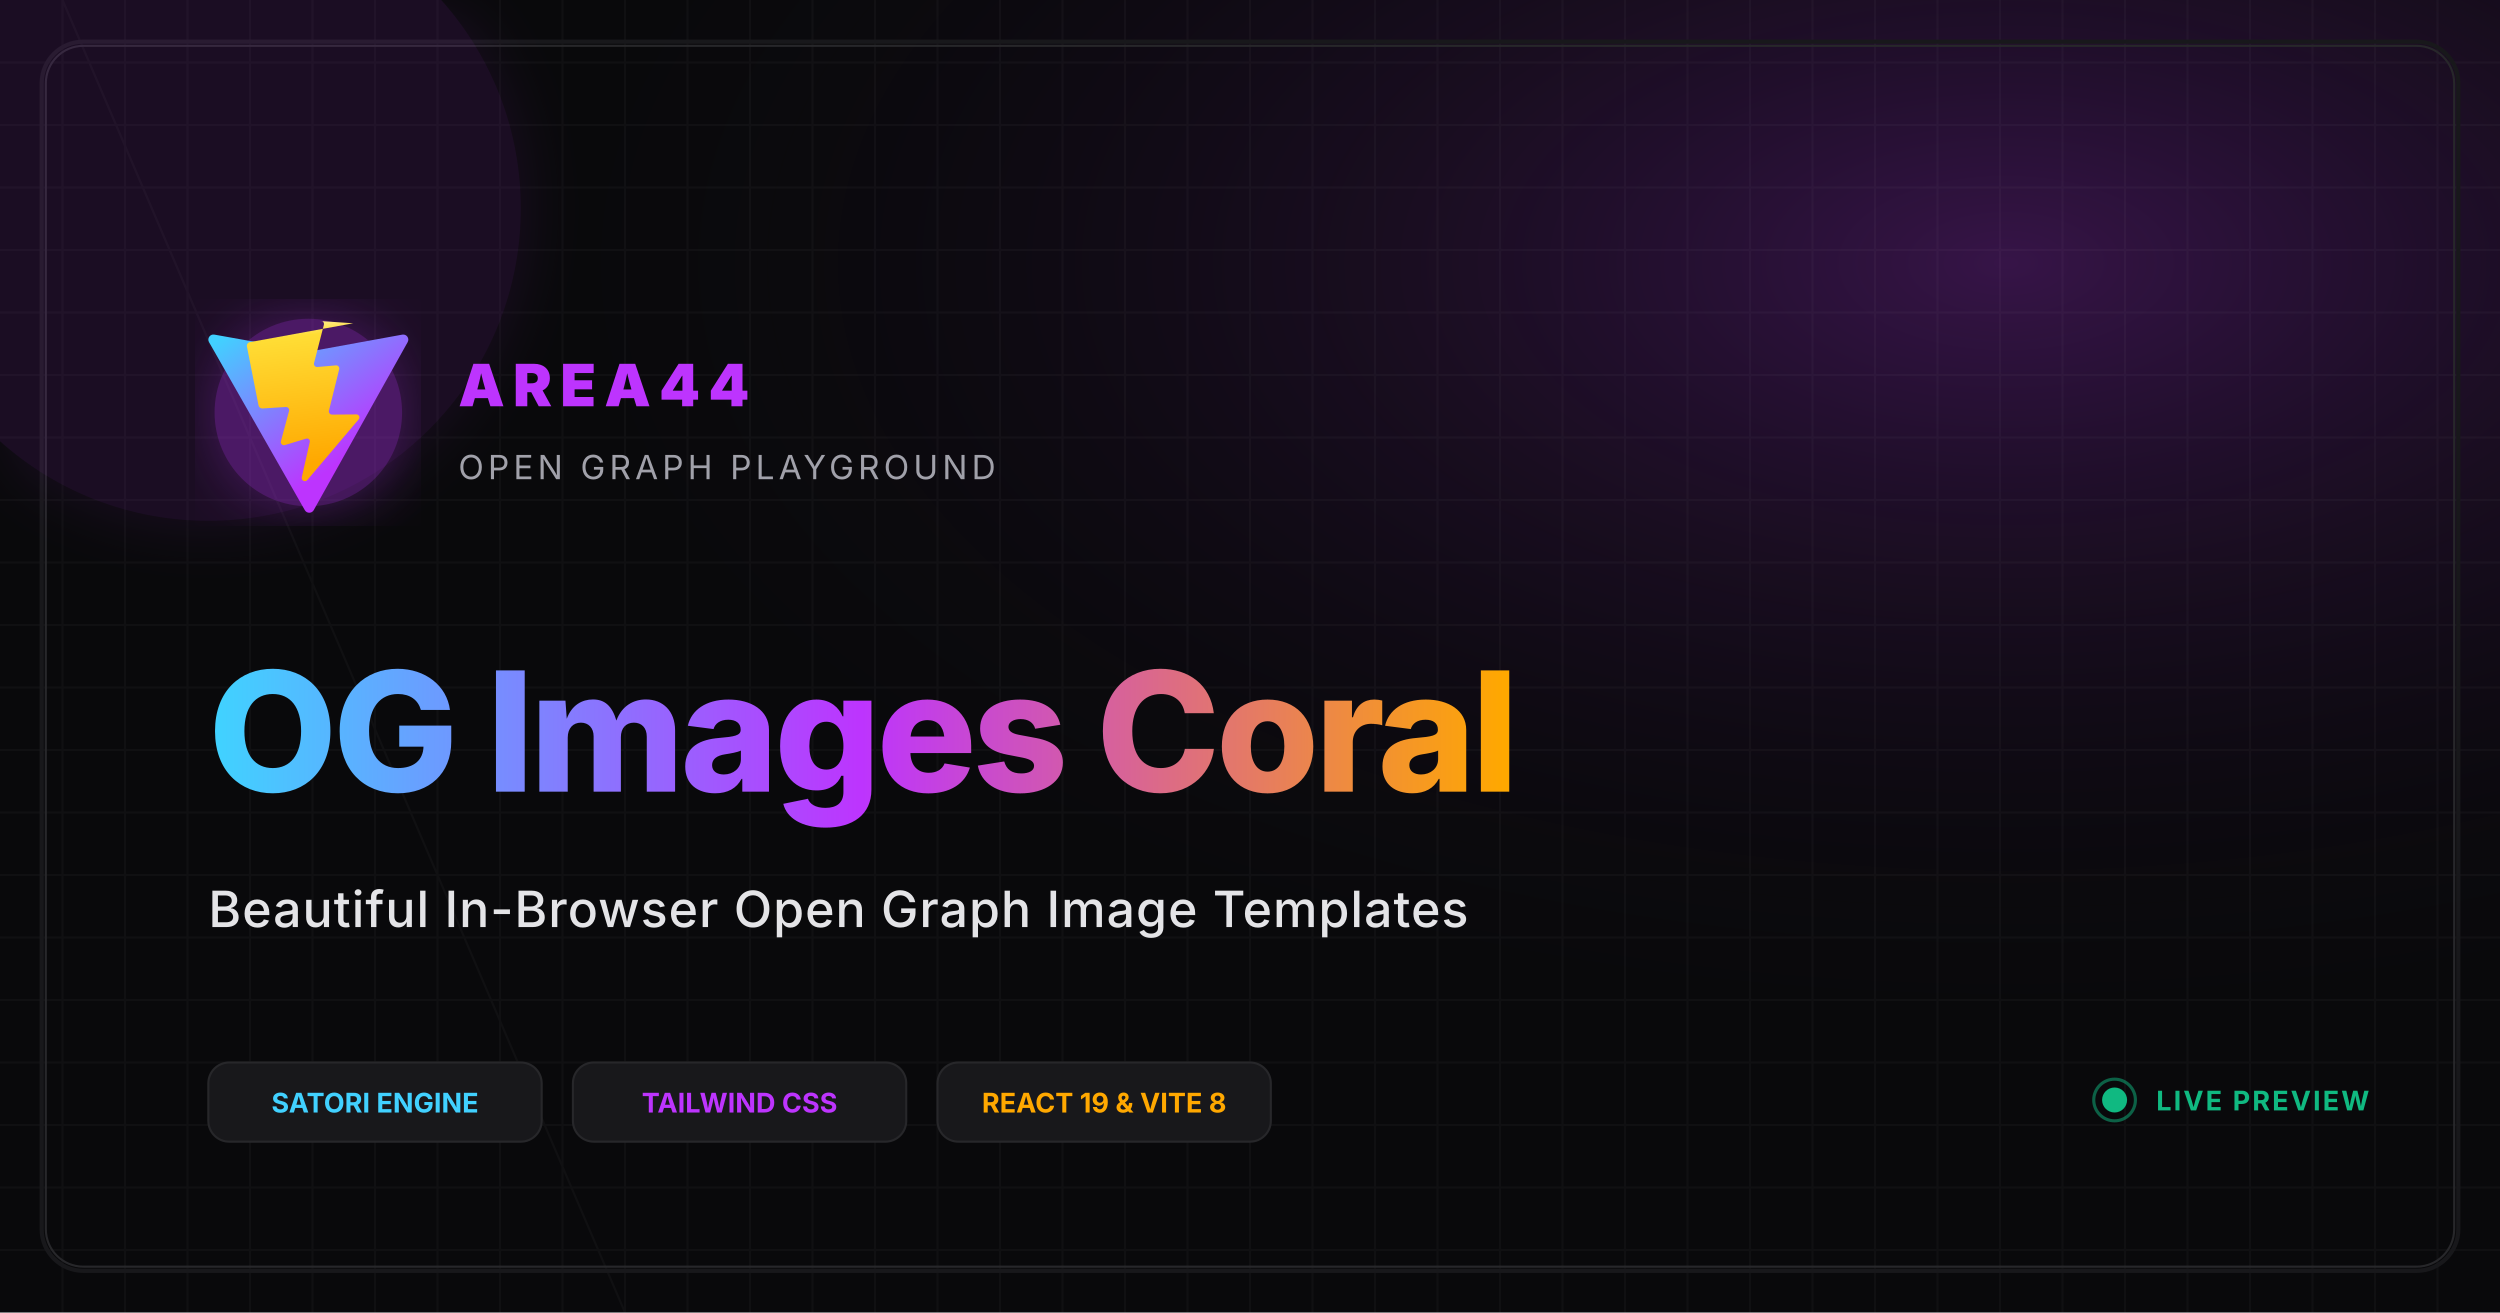
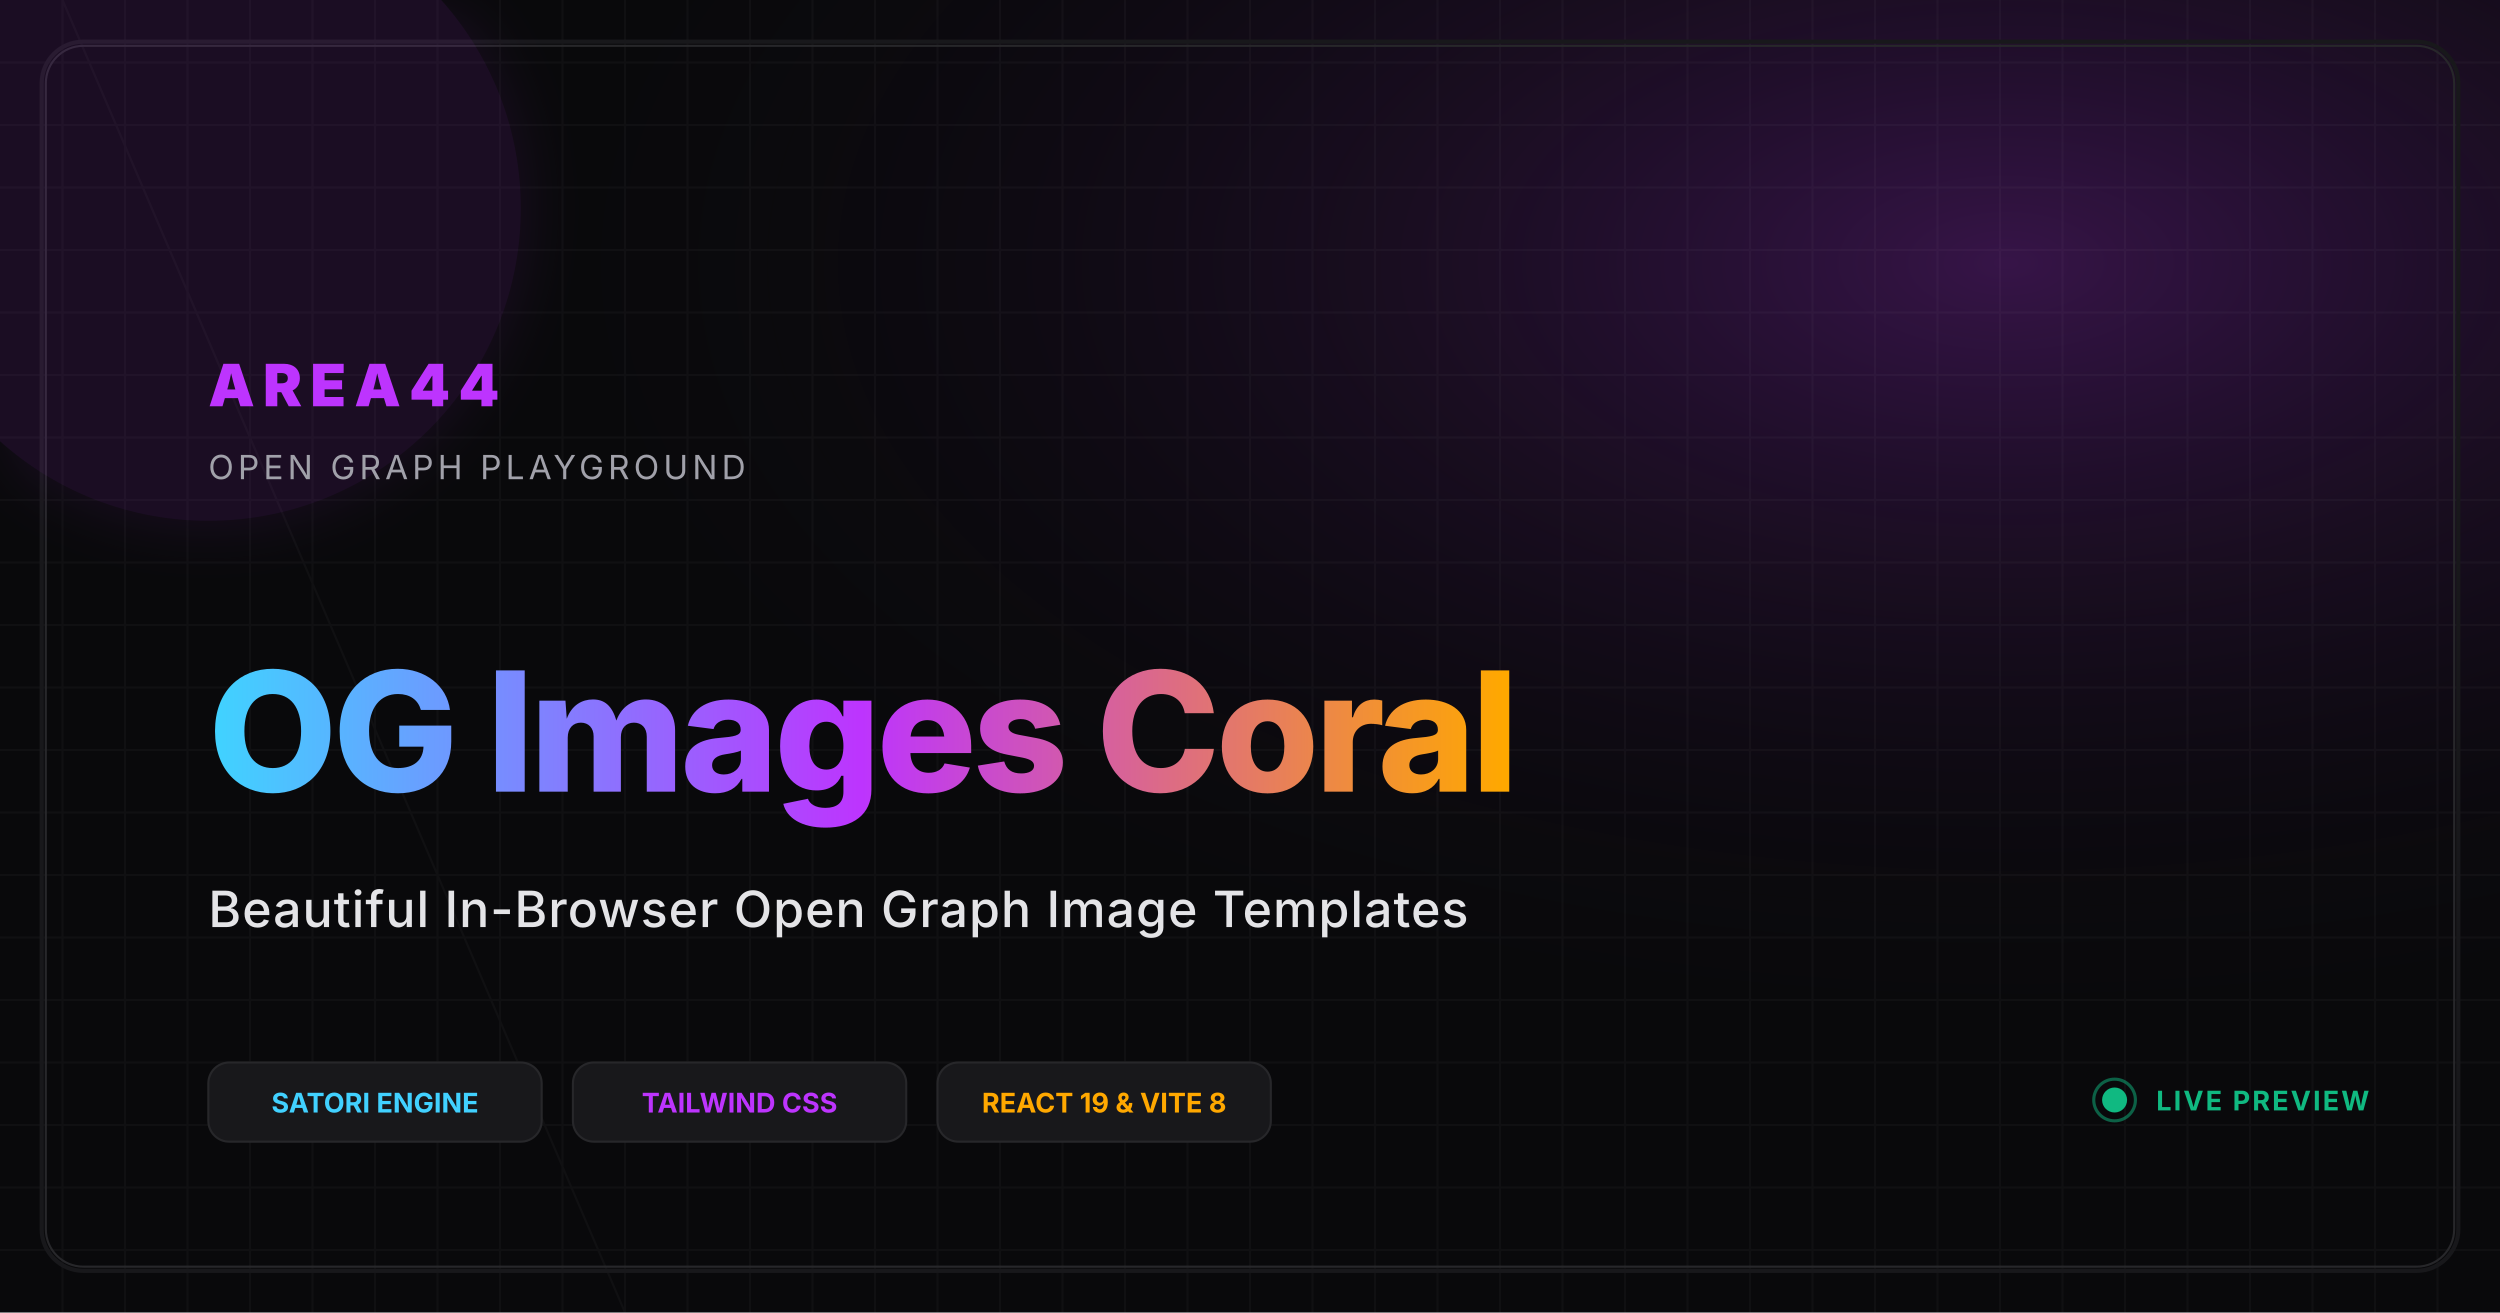
<svg xmlns="http://www.w3.org/2000/svg" viewBox="0 0 1200 630" width="1200" height="630">
  <rect width="1200" height="630" fill="#09090b" />
  <defs>
    <radialGradient id="ambient-glow" cx="80%" cy="20%" r="60%">
      <stop offset="0%" stop-color="#bd34fe" stop-opacity="0.25" />
      <stop offset="100%" stop-color="#09090b" stop-opacity="0" />
    </radialGradient>
    <linearGradient id="text-gradient" x1="0%" y1="0%" x2="100%" y2="0%">
      <stop offset="0%" stop-color="#41d1ff" />
      <stop offset="50%" stop-color="#bd34fe" />
      <stop offset="100%" stop-color="#ffa800" />
-     </linearGradient>
-     <linearGradient id="og-vite-a" x1="-0.828%" x2="57.636%" y1="7.652%" y2="78.411%">
-       <stop offset="0%" stop-color="#41D1FF" />
-       <stop offset="100%" stop-color="#BD34FE" />
-     </linearGradient>
-     <linearGradient id="og-vite-b" x1="43.376%" x2="50.316%" y1="2.242%" y2="89.03%">
-       <stop offset="0%" stop-color="#FFEA83" />
-       <stop offset="8.333%" stop-color="#FFDD35" />
-       <stop offset="100%" stop-color="#FFA800" />
    </linearGradient>
    <filter id="glow">
      <feGaussianBlur stdDeviation="15" result="coloredBlur" />
      <feMerge>
        <feMergeNode in="coloredBlur" />
        <feMergeNode in="SourceGraphic" />
      </feMerge>
    </filter>
  </defs>
  <rect width="1200" height="630" fill="url(#ambient-glow)" />
  <g opacity="0.03">
    <path d="M 0,30 L 1200,30 M 0,60 L 1200,60 M 0,90 L 1200,90 M 0,120 L 1200,120 M 0,150 L 1200,150 M 0,180 L 1200,180 M 0,210 L 1200,210 M 0,240 L 1200,240 M 0,270 L 1200,270 M 0,300 L 1200,300 M 0,330 L 1200,330 M 0,360 L 1200,360 M 0,390 L 1200,390 M 0,420 L 1200,420 M 0,450 L 1200,450 M 0,480 L 1200,480 M 0,510 L 1200,510 M 0,540 L 1200,540 M 0,570 L 1200,570 M 0,600 L 1200,600" stroke="#ffffff" stroke-width="1" />
    <path d="M 30,0 L 30,630 M 60,0 L 60,630 M 90,0 L 90,630 M 120,0 L 120,630 M 150,0 L 150,630 M 180,0 L 180,630 M 210,0 L 210,630 M 240,0 L 240,630 M 270,0 L 270,630 M 30,0 L 300,630 M 300,0 L 300,630 M 330,0 L 330,630 M 360,0 L 360,630 M 390,0 L 390,630 M 420,0 L 420,630 M 450,0 L 450,630 M 480,0 L 480,630 M 510,0 L 510,630 M 540,0 L 540,630 M 570,0 L 570,630 M 600,0 L 600,630 M 630,0 L 630,630 M 660,0 L 660,630 M 690,0 L 690,630 M 720,0 L 720,630 M 750,0 L 750,630 M 780,0 L 780,630 M 810,0 L 810,630 M 840,0 L 840,630 M 870,0 L 870,630 M 900,0 L 900,630 M 930,0 L 930,630 M 960,0 L 960,630 M 990,0 L 990,630 M 1020,0 L 1020,630 M 1050,0 L 1050,630 M 1080,0 L 1080,630 M 1110,0 L 1110,630 M 1140,0 L 1140,630 M 1170,0 L 1170,630" stroke="#ffffff" stroke-width="1" />
  </g>
  <rect x="20" y="20" width="1160" height="590" rx="20" fill="none" stroke="#18181b" stroke-width="2" />
  <rect x="22" y="22" width="1156" height="586" rx="18" fill="none" stroke="#27272a" stroke-width="1" />
  <circle cx="100" cy="100" r="150" fill="#bd34fe" opacity="0.1" filter="url(#glow)" />
-   <g transform="translate(100, 150)">
-     <circle cx="48" cy="48" r="45" fill="#bd34fe" opacity="0.3" filter="url(#glow)" />
-     <g transform="scale(0.375)">
-       <path fill="url(#og-vite-a)" d="M255.153 37.938L134.897 252.976c-2.483 4.44-8.862 4.466-11.382.048L.875 37.958c-2.746-4.814 1.371-10.646 6.827-9.67l120.385 21.517a6.537 6.537 0 0 0 2.322-.004l117.867-21.483c5.438-.991 9.574 4.796 6.877 9.62Z" />
-       <path fill="url(#og-vite-b)" d="M185.432 13.808l-132.3 24.116c-2.583.47-4.257 3.003-3.75 5.581l14.86 75.393c.47 2.388 2.651 4.084 5.08 3.931l29.882-1.882c2.784-.175 4.805 2.488 4.083 5.182l-10.4 38.8c-.808 3.018 2.15 5.64 5.068 4.757l27.172-8.219c2.732-.826 5.343 1.517 4.722 4.258l-10.222 45.162c-.933 4.12 4.32 6.82 7.025 3.621l65.867-77.822c2.083-2.463.308-6.26-2.91-6.236l-31.127.235c-2.716.02-4.757-2.433-4.103-5.071l13.116-52.909c.677-2.731-1.423-5.267-4.225-5.022l-23.82 2.082c-2.753.24-4.823-2.39-4.137-5.06l12.57-48.91c.712-2.771-1.464-5.385-4.301-4.87z" />
-     </g>
-   </g>
-   <text x="220" y="195" font-family="system-ui, -apple-system, sans-serif" font-weight="900" font-size="28" fill="#bd34fe" letter-spacing="4">AREA44</text>
-   <text x="220" y="230" font-family="system-ui, -apple-system, sans-serif" font-weight="400" font-size="16" fill="#a1a1aa" letter-spacing="2">OPEN GRAPH PLAYGROUND</text>
+   <text x="100" y="195" font-family="system-ui, -apple-system, sans-serif" font-weight="900" font-size="28" fill="#bd34fe" letter-spacing="4">AREA44</text>
+   <text x="100" y="230" font-family="system-ui, -apple-system, sans-serif" font-weight="400" font-size="16" fill="#a1a1aa" letter-spacing="2">OPEN GRAPH PLAYGROUND</text>
  <text x="100" y="380" font-family="system-ui, -apple-system, sans-serif" font-weight="800" font-size="80" fill="url(#text-gradient)" letter-spacing="-2">OG Images Coral</text>
  <text x="100" y="445" font-family="system-ui, -apple-system, sans-serif" font-weight="500" font-size="24" fill="#e4e4e7" letter-spacing="0.5">Beautiful In-Browser Open Graph Image Templates</text>
  <g transform="translate(100, 510)">
    <rect x="0" y="0" width="160" height="38" rx="10" fill="#18181b" stroke="#27272a" stroke-width="1" />
    <text x="80" y="24" font-family="system-ui, -apple-system, sans-serif" font-weight="700" font-size="13" fill="#41d1ff" text-anchor="middle">SATORI ENGINE</text>
    <rect x="175" y="0" width="160" height="38" rx="10" fill="#18181b" stroke="#27272a" stroke-width="1" />
    <text x="255" y="24" font-family="system-ui, -apple-system, sans-serif" font-weight="700" font-size="13" fill="#bd34fe" text-anchor="middle">TAILWIND CSS</text>
    <rect x="350" y="0" width="160" height="38" rx="10" fill="#18181b" stroke="#27272a" stroke-width="1" />
    <text x="430" y="24" font-family="system-ui, -apple-system, sans-serif" font-weight="700" font-size="13" fill="#ffa800" text-anchor="middle">REACT 19 &amp; VITE 8</text>
  </g>
  <g transform="translate(1000, 510)">
    <circle cx="15" cy="18" r="6" fill="#10b981" />
    <circle cx="15" cy="18" r="10" fill="none" stroke="#10b981" stroke-width="1.5" opacity="0.5" />
    <text x="35" y="23" font-family="system-ui, -apple-system, sans-serif" font-weight="700" font-size="13" fill="#10b981" letter-spacing="1">LIVE PREVIEW</text>
  </g>
</svg>
